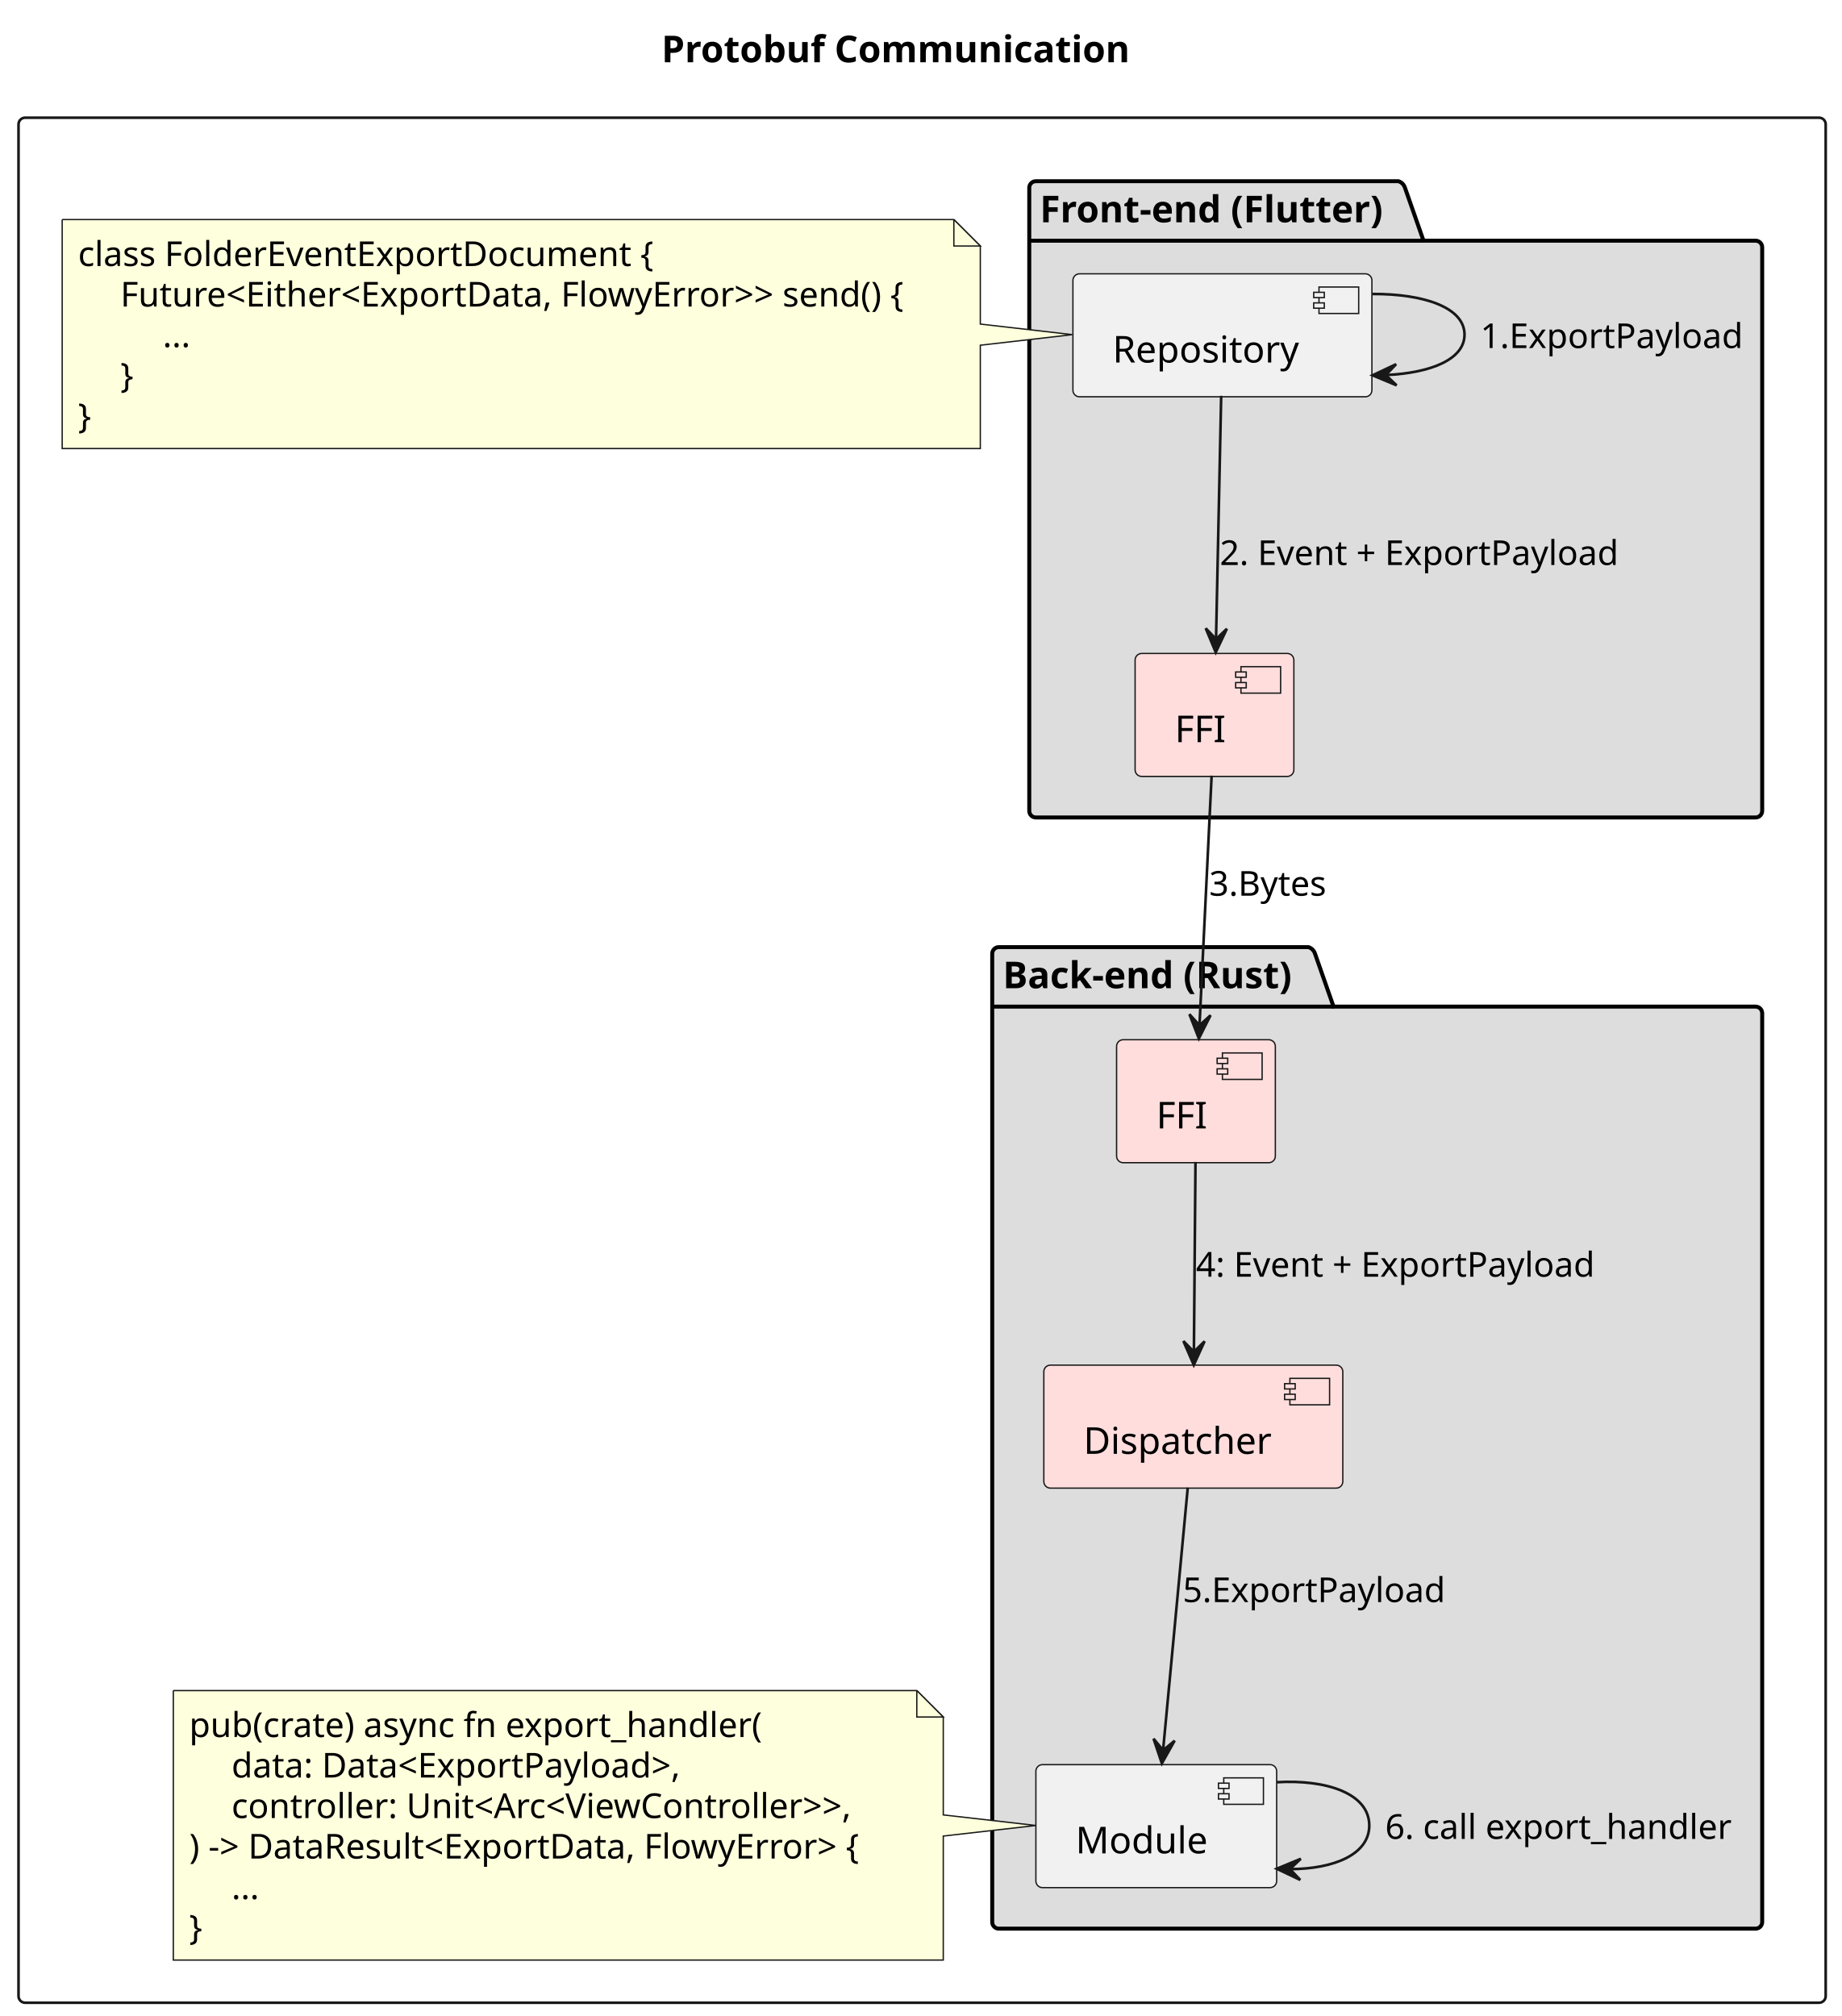
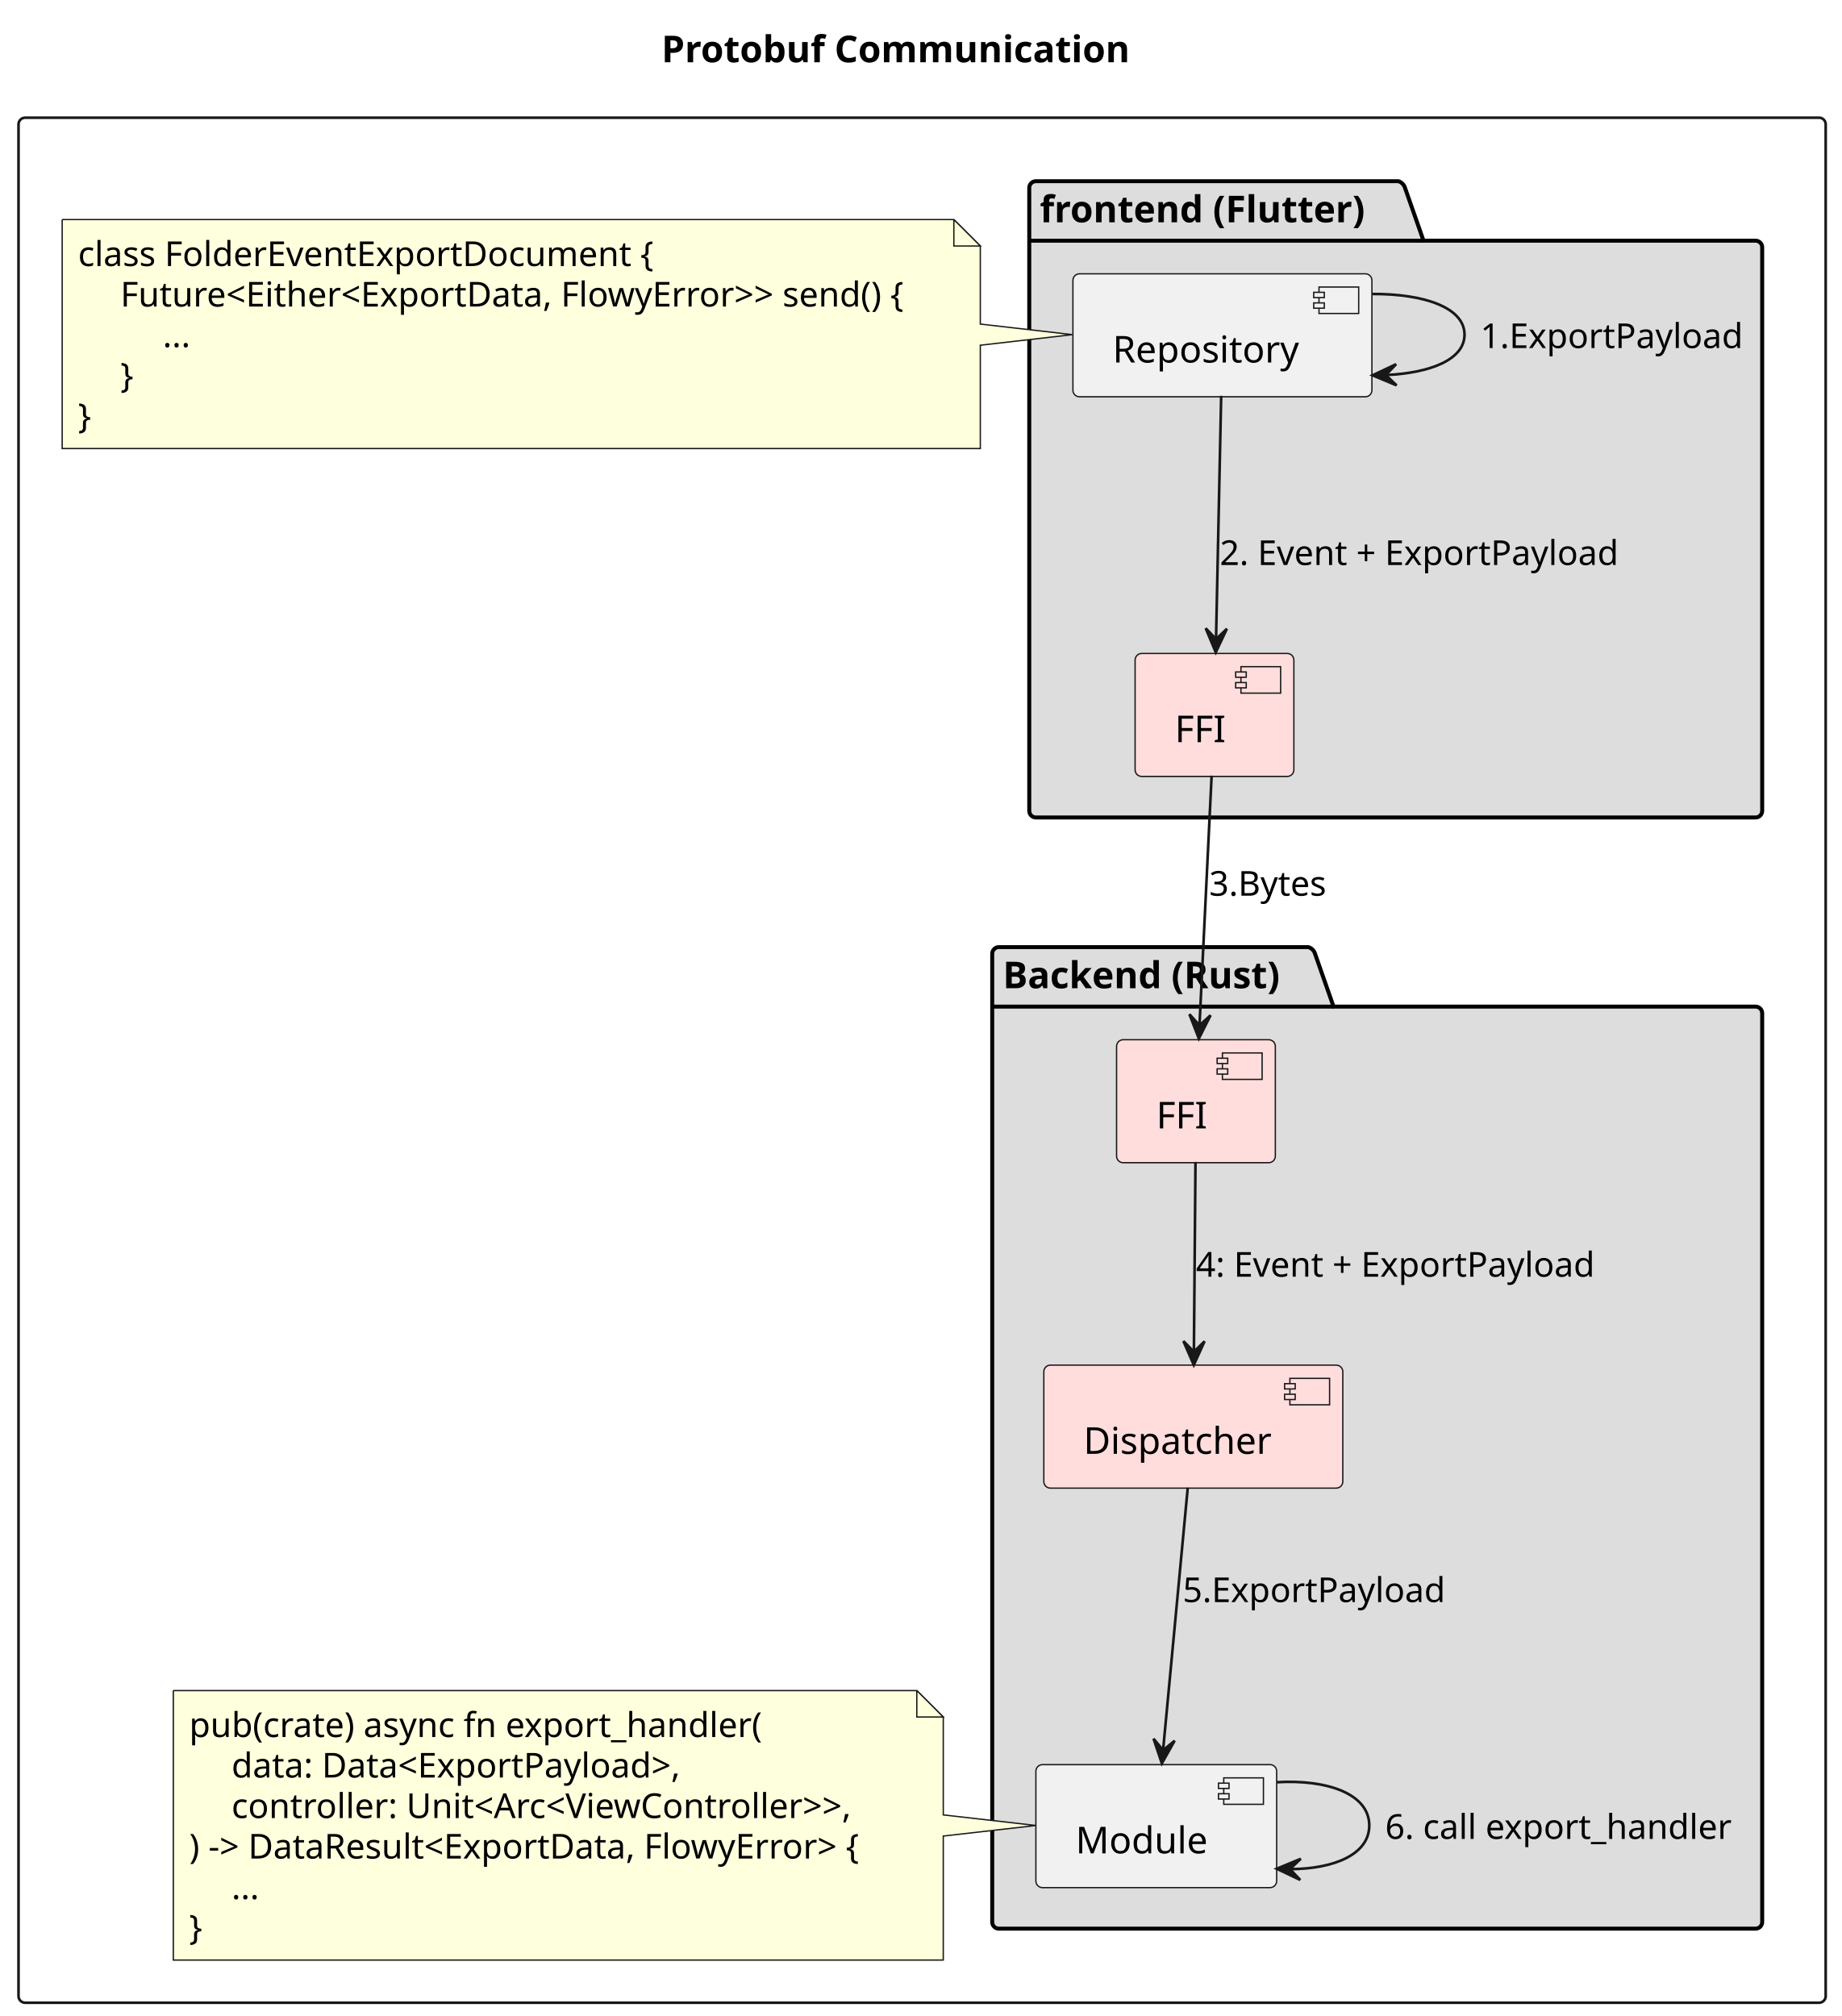
<svg xmlns="http://www.w3.org/2000/svg" contentStyleType="text/css" height="762px" preserveAspectRatio="none" style="width:696px;height:762px;background:#FFFFFF;" version="1.1" viewBox="0 0 696 762" width="696px" zoomAndPan="magnify">
  <defs />
  <g>
    <rect height="26.488" style="stroke:#00000000;stroke-width:1.0;fill:none;" width="192" x="245" y="5" />
    <text fill="#000000" font-family="sans-serif" font-size="14" font-weight="bold" lengthAdjust="spacing" textLength="182" x="250" y="23.535">Protobuf Communication</text>
    <g id="cluster_##792">
      <rect height="712.5" rx="2.5" ry="2.5" style="stroke:#181818;stroke-width:1.0;fill:none;" width="683" x="7" y="44.488" />
    </g>
-     <g id="cluster_Front-end (Flutter)">
+     <g id="cluster_frontend (Flutter)">
      <path d="M391.5,68.488 L528.5,68.488 A3.75,3.75 0 0 1 531,70.988 L538,90.977 L663.5,90.977 A2.5,2.5 0 0 1 666,93.477 L666,306.488 A2.5,2.5 0 0 1 663.5,308.988 L391.5,308.988 A2.5,2.5 0 0 1 389,306.488 L389,70.988 A2.5,2.5 0 0 1 391.5,68.488 " fill="#DDDDDD" style="stroke:#000000;stroke-width:1.5;" />
      <line style="stroke:#000000;stroke-width:1.5;" x1="389" x2="538" y1="90.977" y2="90.977" />
-       <text fill="#000000" font-family="sans-serif" font-size="14" font-weight="bold" lengthAdjust="spacing" textLength="136" x="393" y="84.023">Front-end (Flutter)</text>
+       <text fill="#000000" font-family="sans-serif" font-size="14" font-weight="bold" lengthAdjust="spacing" textLength="136" x="393" y="84.023">frontend (Flutter)</text>
    </g>
-     <g id="cluster_Back-end (Rust)">
+     <g id="cluster_Backend (Rust)">
      <path d="M377.5,357.988 L494.5,357.988 A3.75,3.75 0 0 1 497,360.488 L504,380.477 L663.5,380.477 A2.5,2.5 0 0 1 666,382.977 L666,726.488 A2.5,2.5 0 0 1 663.5,728.988 L377.5,728.988 A2.5,2.5 0 0 1 375,726.488 L375,360.488 A2.5,2.5 0 0 1 377.5,357.988 " fill="#DDDDDD" style="stroke:#000000;stroke-width:1.5;" />
      <line style="stroke:#000000;stroke-width:1.5;" x1="375" x2="504" y1="380.477" y2="380.477" />
-       <text fill="#000000" font-family="sans-serif" font-size="14" font-weight="bold" lengthAdjust="spacing" textLength="116" x="379" y="373.523">Back-end (Rust)</text>
+       <text fill="#000000" font-family="sans-serif" font-size="14" font-weight="bold" lengthAdjust="spacing" textLength="116" x="379" y="373.523">Backend (Rust)</text>
    </g>
    <g id="elem_GMN797">
      <path d="M23.5,82.988 L23.5,169.541 A0,0 0 0 0 23.5,169.541 L370.5,169.541 A0,0 0 0 0 370.5,169.541 L370.5,130.488 L405.26,126.488 L370.5,122.488 L370.5,92.988 L360.5,82.988 L23.5,82.988 A0,0 0 0 0 23.5,82.988 " fill="#FEFFDD" style="stroke:#181818;stroke-width:0.5;" />
      <path d="M360.5,82.988 L360.5,92.988 L370.5,92.988 L360.5,82.988 " fill="#FEFFDD" style="stroke:#181818;stroke-width:0.5;" />
      <text fill="#000000" font-family="sans-serif" font-size="13" lengthAdjust="spacing" textLength="223" x="29.5" y="100.557">class FolderEventExportDocument {</text>
      <text fill="#000000" font-family="sans-serif" font-size="13" lengthAdjust="spacing" textLength="310" x="45.5" y="115.867">Future&lt;Either&lt;ExportData, FlowyError&gt;&gt; send() {</text>
      <text fill="#000000" font-family="sans-serif" font-size="13" lengthAdjust="spacing" textLength="12" x="61.5" y="131.178">...</text>
      <text fill="#000000" font-family="sans-serif" font-size="13" lengthAdjust="spacing" textLength="4" x="45.5" y="146.488">}</text>
      <text fill="#000000" font-family="sans-serif" font-size="13" lengthAdjust="spacing" textLength="4" x="29.5" y="161.799">}</text>
    </g>
    <g id="elem_GMN804">
      <path d="M65.5,638.988 L65.5,740.852 A0,0 0 0 0 65.5,740.852 L356.5,740.852 A0,0 0 0 0 356.5,740.852 L356.5,693.988 L391.5,689.988 L356.5,685.988 L356.5,648.988 L346.5,638.988 L65.5,638.988 A0,0 0 0 0 65.5,638.988 " fill="#FEFFDD" style="stroke:#181818;stroke-width:0.5;" />
      <path d="M346.5,638.988 L346.5,648.988 L356.5,648.988 L346.5,638.988 " fill="#FEFFDD" style="stroke:#181818;stroke-width:0.5;" />
      <text fill="#000000" font-family="sans-serif" font-size="13" lengthAdjust="spacing" textLength="223" x="71.5" y="656.557">pub(crate) async fn export_handler(</text>
      <text fill="#000000" font-family="sans-serif" font-size="13" lengthAdjust="spacing" textLength="177" x="87.5" y="671.867">data: Data&lt;ExportPayload&gt;,</text>
      <text fill="#000000" font-family="sans-serif" font-size="13" lengthAdjust="spacing" textLength="252" x="87.5" y="687.178">controller: Unit&lt;Arc&lt;ViewController&gt;&gt;,</text>
      <text fill="#000000" font-family="sans-serif" font-size="13" lengthAdjust="spacing" textLength="270" x="71.5" y="702.488">) -&gt; DataResult&lt;ExportData, FlowyError&gt; {</text>
      <text fill="#000000" font-family="sans-serif" font-size="13" lengthAdjust="spacing" textLength="12" x="87.5" y="717.799">...</text>
      <text fill="#000000" font-family="sans-serif" font-size="13" lengthAdjust="spacing" textLength="4" x="71.5" y="733.109">}</text>
    </g>
    <g id="elem_Repository">
      <rect fill="#F1F1F1" height="46.488" rx="2.5" ry="2.5" style="stroke:#181818;stroke-width:0.5;" width="113" x="405.5" y="103.488" />
      <rect fill="#F1F1F1" height="10" style="stroke:#181818;stroke-width:0.5;" width="15" x="498.5" y="108.488" />
      <rect fill="#F1F1F1" height="2" style="stroke:#181818;stroke-width:0.5;" width="4" x="496.5" y="110.488" />
      <rect fill="#F1F1F1" height="2" style="stroke:#181818;stroke-width:0.5;" width="4" x="496.5" y="114.488" />
      <text fill="#000000" font-family="sans-serif" font-size="14" lengthAdjust="spacing" textLength="73" x="420.5" y="137.023">Repository</text>
    </g>
    <g id="elem_FFI_Frontend">
      <rect fill="#FFDDDD" height="46.488" rx="2.5" ry="2.5" style="stroke:#181818;stroke-width:0.5;" width="60" x="429" y="246.988" />
      <rect fill="#FFDDDD" height="10" style="stroke:#181818;stroke-width:0.5;" width="15" x="469" y="251.988" />
      <rect fill="#FFDDDD" height="2" style="stroke:#181818;stroke-width:0.5;" width="4" x="467" y="253.988" />
      <rect fill="#FFDDDD" height="2" style="stroke:#181818;stroke-width:0.5;" width="4" x="467" y="257.988" />
      <text fill="#000000" font-family="sans-serif" font-size="14" lengthAdjust="spacing" textLength="20" x="444" y="280.523">FFI</text>
    </g>
    <g id="elem_Module">
      <rect fill="#F1F1F1" height="46.488" rx="2.5" ry="2.5" style="stroke:#181818;stroke-width:0.5;" width="91" x="391.5" y="666.988" />
      <rect fill="#F1F1F1" height="10" style="stroke:#181818;stroke-width:0.5;" width="15" x="462.5" y="671.988" />
      <rect fill="#F1F1F1" height="2" style="stroke:#181818;stroke-width:0.5;" width="4" x="460.5" y="673.988" />
      <rect fill="#F1F1F1" height="2" style="stroke:#181818;stroke-width:0.5;" width="4" x="460.5" y="677.988" />
      <text fill="#000000" font-family="sans-serif" font-size="14" lengthAdjust="spacing" textLength="51" x="406.5" y="700.523">Module</text>
    </g>
    <g id="elem_Dispatcher">
      <rect fill="#FFDDDD" height="46.488" rx="2.5" ry="2.5" style="stroke:#181818;stroke-width:0.5;" width="113" x="394.5" y="515.988" />
      <rect fill="#FFDDDD" height="10" style="stroke:#181818;stroke-width:0.5;" width="15" x="487.5" y="520.988" />
      <rect fill="#FFDDDD" height="2" style="stroke:#181818;stroke-width:0.5;" width="4" x="485.5" y="522.988" />
      <rect fill="#FFDDDD" height="2" style="stroke:#181818;stroke-width:0.5;" width="4" x="485.5" y="526.988" />
      <text fill="#000000" font-family="sans-serif" font-size="14" lengthAdjust="spacing" textLength="73" x="409.5" y="549.523">Dispatcher</text>
    </g>
    <g id="elem_FFI_Backend">
      <rect fill="#FFDDDD" height="46.488" rx="2.5" ry="2.5" style="stroke:#181818;stroke-width:0.5;" width="60" x="422" y="392.988" />
      <rect fill="#FFDDDD" height="10" style="stroke:#181818;stroke-width:0.5;" width="15" x="462" y="397.988" />
      <rect fill="#FFDDDD" height="2" style="stroke:#181818;stroke-width:0.5;" width="4" x="460" y="399.988" />
      <rect fill="#FFDDDD" height="2" style="stroke:#181818;stroke-width:0.5;" width="4" x="460" y="403.988" />
      <text fill="#000000" font-family="sans-serif" font-size="14" lengthAdjust="spacing" textLength="20" x="437" y="426.523">FFI</text>
    </g>
    <g id="link_Repository_Repository">
      <path d="M518.74,111.118 C538.01,111.038 553.5,116.158 553.5,126.488 C553.5,135.848 540.78,140.938 524.05,141.748 " fill="none" id="Repository-to-Repository" style="stroke:#181818;stroke-width:1.0;" />
      <polygon fill="#181818" points="518.74,141.858,527.829,145.652,523.739,141.744,527.646,137.654,518.74,141.858" style="stroke:#181818;stroke-width:1.0;" />
      <text fill="#000000" font-family="sans-serif" font-size="13" lengthAdjust="spacing" textLength="101" x="559.5" y="131.557">1.ExportPayload</text>
    </g>
    <g id="link_Repository_FFI_Frontend">
      <path d="M461.53,149.598 C461.01,174.378 460.15,214.578 459.59,241.388 " fill="none" id="Repository-to-FFI_Frontend" style="stroke:#181818;stroke-width:1.0;" />
      <polygon fill="#181818" points="459.48,246.568,463.685,237.662,459.594,241.57,455.687,237.479,459.48,246.568" style="stroke:#181818;stroke-width:1.0;" />
      <text fill="#000000" font-family="sans-serif" font-size="13" lengthAdjust="spacing" textLength="157" x="461" y="213.557">2. Event + ExportPayload</text>
    </g>
    <g id="link_FFI_Frontend_FFI_Backend">
      <path d="M457.92,293.168 C456.69,318.468 454.68,359.848 453.35,387.258 " fill="none" id="FFI_Frontend-to-FFI_Backend" style="stroke:#181818;stroke-width:1.0;" />
      <polygon fill="#181818" points="453.09,392.538,457.523,383.744,453.333,387.544,449.533,383.354,453.09,392.538" style="stroke:#181818;stroke-width:1.0;" />
      <text fill="#000000" font-family="sans-serif" font-size="13" lengthAdjust="spacing" textLength="45" x="457" y="338.557">3.Bytes</text>
    </g>
    <g id="link_FFI_Backend_Dispatcher">
      <path d="M451.82,439.178 C451.65,459.398 451.4,489.298 451.22,510.908 " fill="none" id="FFI_Backend-to-Dispatcher" style="stroke:#181818;stroke-width:1.0;" />
      <polygon fill="#181818" points="451.18,515.938,455.257,506.973,451.223,510.938,447.257,506.904,451.18,515.938" style="stroke:#181818;stroke-width:1.0;" />
      <text fill="#000000" font-family="sans-serif" font-size="13" lengthAdjust="spacing" textLength="157" x="452" y="482.557">4: Event + ExportPayload</text>
    </g>
    <g id="link_Dispatcher_Module">
      <path d="M448.9,562.298 C446.42,588.738 442.28,632.808 439.59,661.378 " fill="none" id="Dispatcher-to-Module" style="stroke:#181818;stroke-width:1.0;" />
      <polygon fill="#181818" points="439.11,666.528,443.942,657.946,439.582,661.551,435.978,657.191,439.11,666.528" style="stroke:#181818;stroke-width:1.0;" />
      <text fill="#000000" font-family="sans-serif" font-size="13" lengthAdjust="spacing" textLength="101" x="447" y="605.557">5.ExportPayload</text>
    </g>
    <g id="link_Module_Module">
      <path d="M482.52,673.638 C501.45,672.508 517.5,677.958 517.5,689.988 C517.5,700.888 504.32,706.388 487.75,706.488 " fill="none" id="Module-to-Module" style="stroke:#181818;stroke-width:1.0;" />
      <polygon fill="#181818" points="482.52,706.338,491.414,710.568,487.518,706.467,491.62,702.571,482.52,706.338" style="stroke:#181818;stroke-width:1.0;" />
      <text fill="#000000" font-family="sans-serif" font-size="13" lengthAdjust="spacing" textLength="137" x="523.5" y="695.057">6. call export_handler</text>
    </g>
  </g>
</svg>
